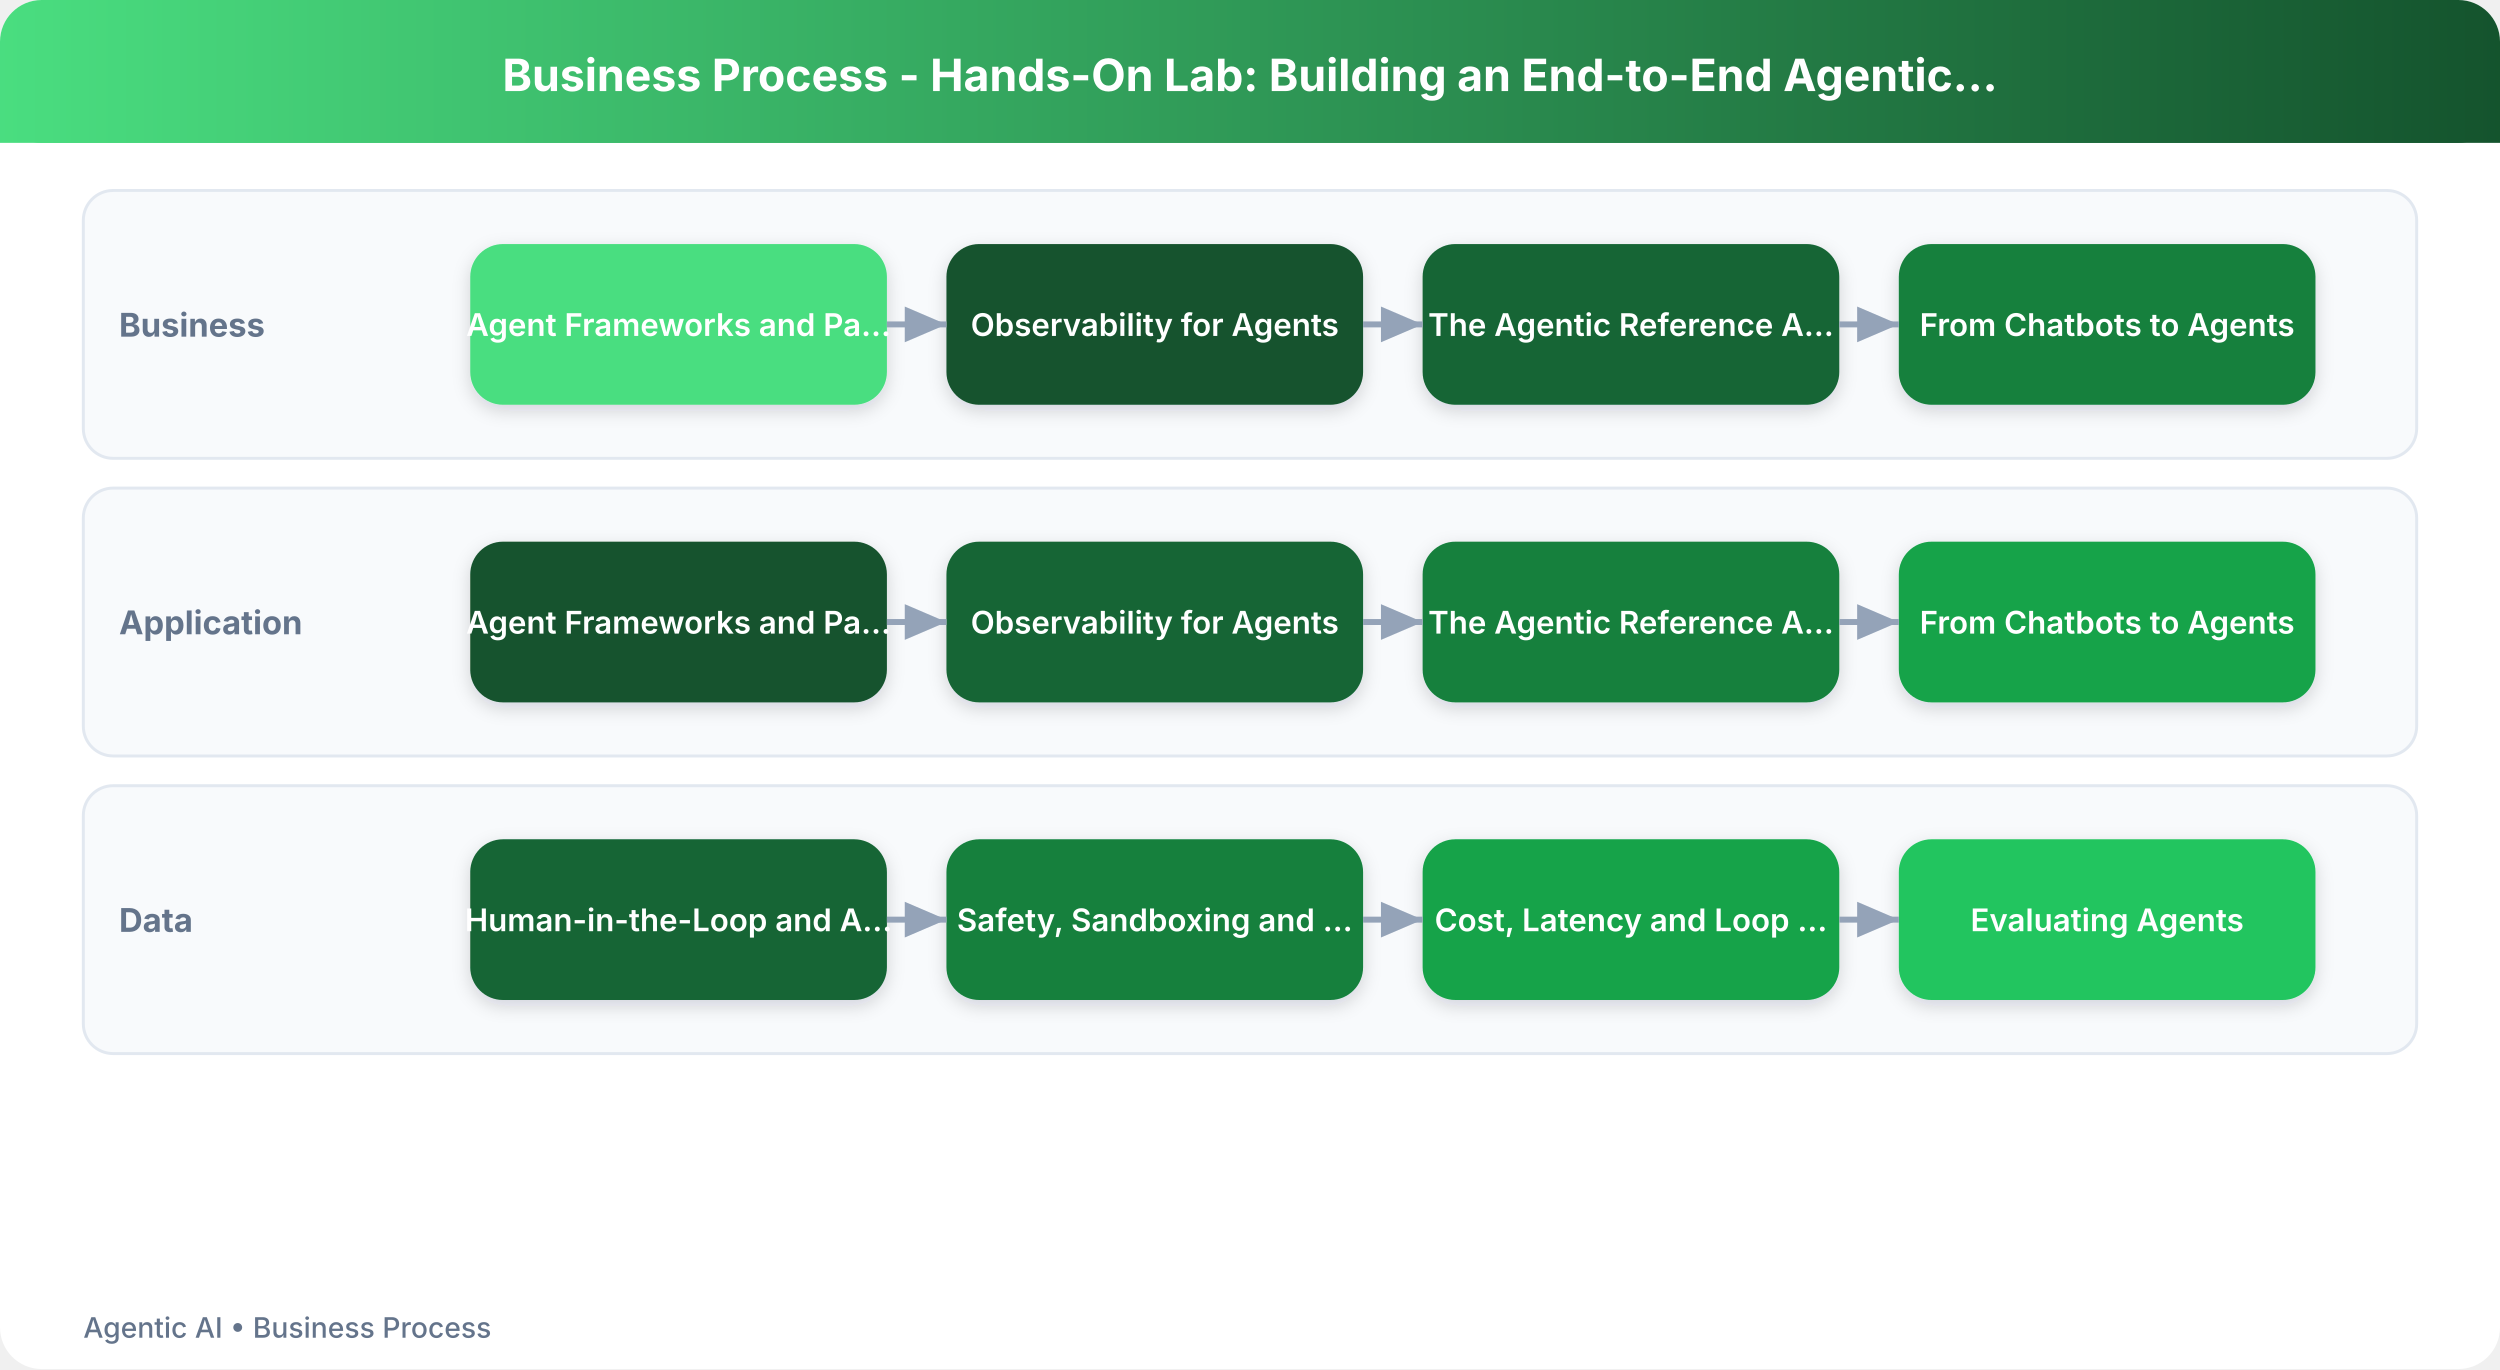
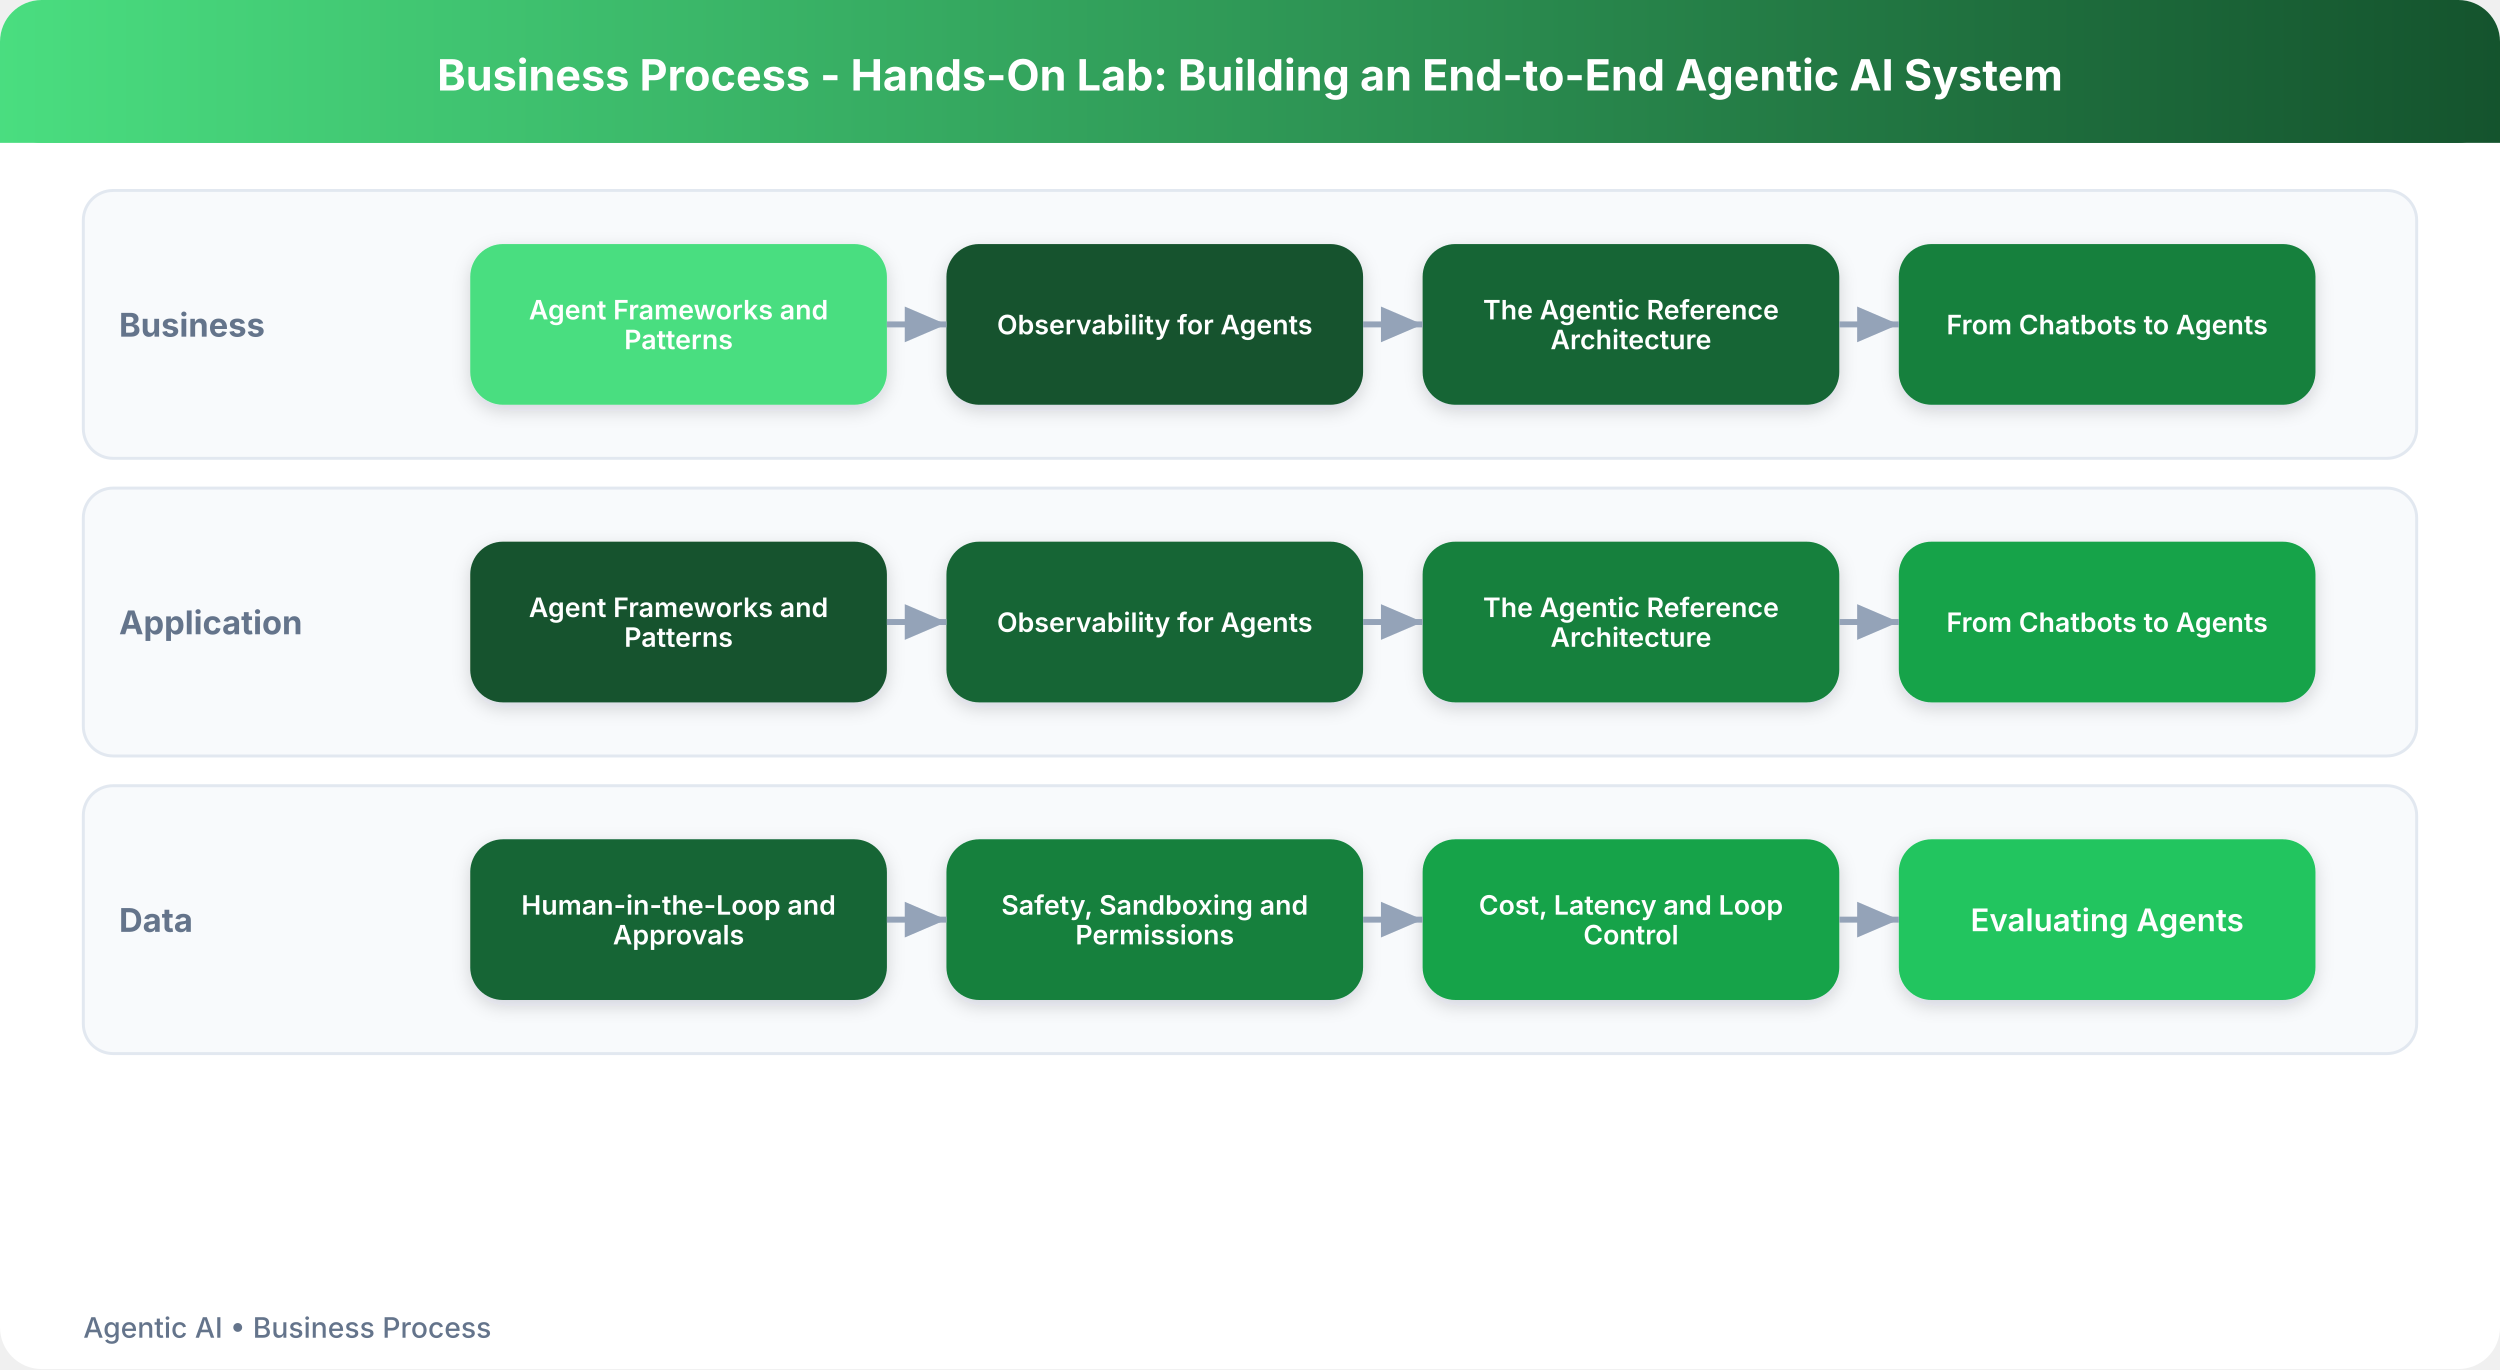
<svg xmlns="http://www.w3.org/2000/svg" width="840" height="460" data-tpl="swimlane" data-pal="10-5" viewBox="0 0 840 460" font-family="Inter, Segoe UI, Arial, sans-serif">
  <defs>
    <marker id="ar" markerWidth="9" markerHeight="9" refX="7" refY="3" orient="auto">
      <path d="M0,0 L7,3 L0,6 z" fill="#94a3b8" />
    </marker>
    <marker id="arw" markerWidth="9" markerHeight="9" refX="7" refY="3" orient="auto">
      <path d="M0,0 L7,3 L0,6 z" fill="#ffffff" />
    </marker>
    <filter id="sh" x="-20%" y="-20%" width="140%" height="140%">
      <feDropShadow dx="0" dy="2" stdDeviation="3" flood-color="#0f172a" flood-opacity="0.16" />
    </filter>
  </defs>
  <defs>
    <linearGradient id="bn8533f18" x1="0" y1="0" x2="1" y2="0">
      <stop offset="0" stop-color="#4ade80" />
      <stop offset="1" stop-color="#14532d" />
    </linearGradient>
  </defs>
  <rect width="840" height="460" rx="14" fill="#ffffff" />
  <rect x="0" y="0" width="840" height="48" rx="14" fill="url(#bn8533f18)" />
  <rect x="0" y="32" width="840" height="16" fill="url(#bn8533f18)" />
-   <text x="420" y="25" text-anchor="middle" font-size="15" font-weight="700" fill="#ffffff" dominant-baseline="middle">Business Process - Hands-On Lab: Building an End-to-End Agentic…</text>
+   <text x="420" y="25" text-anchor="middle" font-size="14.5" font-weight="700" fill="#ffffff" dominant-baseline="middle">Business Process - Hands-On Lab: Building an End-to-End Agentic AI System</text>
  <rect x="28" y="64" width="784" height="90" rx="10" fill="#f8fafc" stroke="#e2e8f0" stroke-width="1" />
  <text x="40" y="109" text-anchor="start" font-size="11" font-weight="700" fill="#64748b" dominant-baseline="middle">Business</text>
  <rect x="158" y="82" width="140" height="54" rx="11" fill="#4ade80" filter="url(#sh)" />
-   <text x="228" y="109" text-anchor="middle" font-size="10.5" font-weight="600" fill="#ffffff" dominant-baseline="middle">Agent Frameworks and Pa…</text>
+   <text x="228" y="104" text-anchor="middle" font-size="9.0" font-weight="600" fill="#ffffff" dominant-baseline="middle">Agent Frameworks and</text>
+   <text x="228" y="114" text-anchor="middle" font-size="9.0" font-weight="600" fill="#ffffff" dominant-baseline="middle">Patterns</text>
  <rect x="318" y="82" width="140" height="54" rx="11" fill="#14532d" filter="url(#sh)" />
-   <text x="388" y="109" text-anchor="middle" font-size="10.5" font-weight="600" fill="#ffffff" dominant-baseline="middle">Observability for Agents</text>
+   <text x="388" y="109" text-anchor="middle" font-size="9.0" font-weight="600" fill="#ffffff" dominant-baseline="middle">Observability for Agents</text>
  <line x1="298" y1="109" x2="318" y2="109" stroke="#94a3b8" stroke-width="2" marker-end="url(#ar)" />
  <rect x="478" y="82" width="140" height="54" rx="11" fill="#166534" filter="url(#sh)" />
-   <text x="548" y="109" text-anchor="middle" font-size="10.5" font-weight="600" fill="#ffffff" dominant-baseline="middle">The Agentic Reference A…</text>
+   <text x="548" y="104" text-anchor="middle" font-size="9.0" font-weight="600" fill="#ffffff" dominant-baseline="middle">The Agentic Reference</text>
+   <text x="548" y="114" text-anchor="middle" font-size="9.0" font-weight="600" fill="#ffffff" dominant-baseline="middle">Architecture</text>
  <line x1="458" y1="109" x2="478" y2="109" stroke="#94a3b8" stroke-width="2" marker-end="url(#ar)" />
  <rect x="638" y="82" width="140" height="54" rx="11" fill="#15803d" filter="url(#sh)" />
-   <text x="708" y="109" text-anchor="middle" font-size="10.5" font-weight="600" fill="#ffffff" dominant-baseline="middle">From Chatbots to Agents</text>
+   <text x="708" y="109" text-anchor="middle" font-size="9.0" font-weight="600" fill="#ffffff" dominant-baseline="middle">From Chatbots to Agents</text>
  <line x1="618" y1="109" x2="638" y2="109" stroke="#94a3b8" stroke-width="2" marker-end="url(#ar)" />
  <rect x="28" y="164" width="784" height="90" rx="10" fill="#f8fafc" stroke="#e2e8f0" stroke-width="1" />
  <text x="40" y="209" text-anchor="start" font-size="11" font-weight="700" fill="#64748b" dominant-baseline="middle">Application</text>
  <rect x="158" y="182" width="140" height="54" rx="11" fill="#14532d" filter="url(#sh)" />
-   <text x="228" y="209" text-anchor="middle" font-size="10.5" font-weight="600" fill="#ffffff" dominant-baseline="middle">Agent Frameworks and Pa…</text>
+   <text x="228" y="204" text-anchor="middle" font-size="9.0" font-weight="600" fill="#ffffff" dominant-baseline="middle">Agent Frameworks and</text>
+   <text x="228" y="214" text-anchor="middle" font-size="9.0" font-weight="600" fill="#ffffff" dominant-baseline="middle">Patterns</text>
  <rect x="318" y="182" width="140" height="54" rx="11" fill="#166534" filter="url(#sh)" />
-   <text x="388" y="209" text-anchor="middle" font-size="10.5" font-weight="600" fill="#ffffff" dominant-baseline="middle">Observability for Agents</text>
+   <text x="388" y="209" text-anchor="middle" font-size="9.0" font-weight="600" fill="#ffffff" dominant-baseline="middle">Observability for Agents</text>
  <line x1="298" y1="209" x2="318" y2="209" stroke="#94a3b8" stroke-width="2" marker-end="url(#ar)" />
  <rect x="478" y="182" width="140" height="54" rx="11" fill="#15803d" filter="url(#sh)" />
-   <text x="548" y="209" text-anchor="middle" font-size="10.5" font-weight="600" fill="#ffffff" dominant-baseline="middle">The Agentic Reference A…</text>
+   <text x="548" y="204" text-anchor="middle" font-size="9.0" font-weight="600" fill="#ffffff" dominant-baseline="middle">The Agentic Reference</text>
+   <text x="548" y="214" text-anchor="middle" font-size="9.0" font-weight="600" fill="#ffffff" dominant-baseline="middle">Architecture</text>
  <line x1="458" y1="209" x2="478" y2="209" stroke="#94a3b8" stroke-width="2" marker-end="url(#ar)" />
  <rect x="638" y="182" width="140" height="54" rx="11" fill="#16a34a" filter="url(#sh)" />
-   <text x="708" y="209" text-anchor="middle" font-size="10.5" font-weight="600" fill="#ffffff" dominant-baseline="middle">From Chatbots to Agents</text>
+   <text x="708" y="209" text-anchor="middle" font-size="9.0" font-weight="600" fill="#ffffff" dominant-baseline="middle">From Chatbots to Agents</text>
  <line x1="618" y1="209" x2="638" y2="209" stroke="#94a3b8" stroke-width="2" marker-end="url(#ar)" />
  <rect x="28" y="264" width="784" height="90" rx="10" fill="#f8fafc" stroke="#e2e8f0" stroke-width="1" />
  <text x="40" y="309" text-anchor="start" font-size="11" font-weight="700" fill="#64748b" dominant-baseline="middle">Data</text>
  <rect x="158" y="282" width="140" height="54" rx="11" fill="#166534" filter="url(#sh)" />
-   <text x="228" y="309" text-anchor="middle" font-size="10.5" font-weight="600" fill="#ffffff" dominant-baseline="middle">Human-in-the-Loop and A…</text>
+   <text x="228" y="304" text-anchor="middle" font-size="9.0" font-weight="600" fill="#ffffff" dominant-baseline="middle">Human-in-the-Loop and</text>
+   <text x="228" y="314" text-anchor="middle" font-size="9.0" font-weight="600" fill="#ffffff" dominant-baseline="middle">Approvals</text>
  <rect x="318" y="282" width="140" height="54" rx="11" fill="#15803d" filter="url(#sh)" />
-   <text x="388" y="309" text-anchor="middle" font-size="10.5" font-weight="600" fill="#ffffff" dominant-baseline="middle">Safety, Sandboxing and …</text>
+   <text x="388" y="304" text-anchor="middle" font-size="9.0" font-weight="600" fill="#ffffff" dominant-baseline="middle">Safety, Sandboxing and</text>
+   <text x="388" y="314" text-anchor="middle" font-size="9.0" font-weight="600" fill="#ffffff" dominant-baseline="middle">Permissions</text>
  <line x1="298" y1="309" x2="318" y2="309" stroke="#94a3b8" stroke-width="2" marker-end="url(#ar)" />
  <rect x="478" y="282" width="140" height="54" rx="11" fill="#16a34a" filter="url(#sh)" />
-   <text x="548" y="309" text-anchor="middle" font-size="10.5" font-weight="600" fill="#ffffff" dominant-baseline="middle">Cost, Latency and Loop …</text>
+   <text x="548" y="304" text-anchor="middle" font-size="9.0" font-weight="600" fill="#ffffff" dominant-baseline="middle">Cost, Latency and Loop</text>
+   <text x="548" y="314" text-anchor="middle" font-size="9.0" font-weight="600" fill="#ffffff" dominant-baseline="middle">Control</text>
  <line x1="458" y1="309" x2="478" y2="309" stroke="#94a3b8" stroke-width="2" marker-end="url(#ar)" />
  <rect x="638" y="282" width="140" height="54" rx="11" fill="#22c55e" filter="url(#sh)" />
  <text x="708" y="309" text-anchor="middle" font-size="10.5" font-weight="600" fill="#ffffff" dominant-baseline="middle">Evaluating Agents</text>
  <line x1="618" y1="309" x2="638" y2="309" stroke="#94a3b8" stroke-width="2" marker-end="url(#ar)" />
  <text x="28" y="446" text-anchor="start" font-size="9.5" font-weight="500" fill="#64748b" dominant-baseline="middle">Agentic AI  •  Business Process</text>
</svg>
